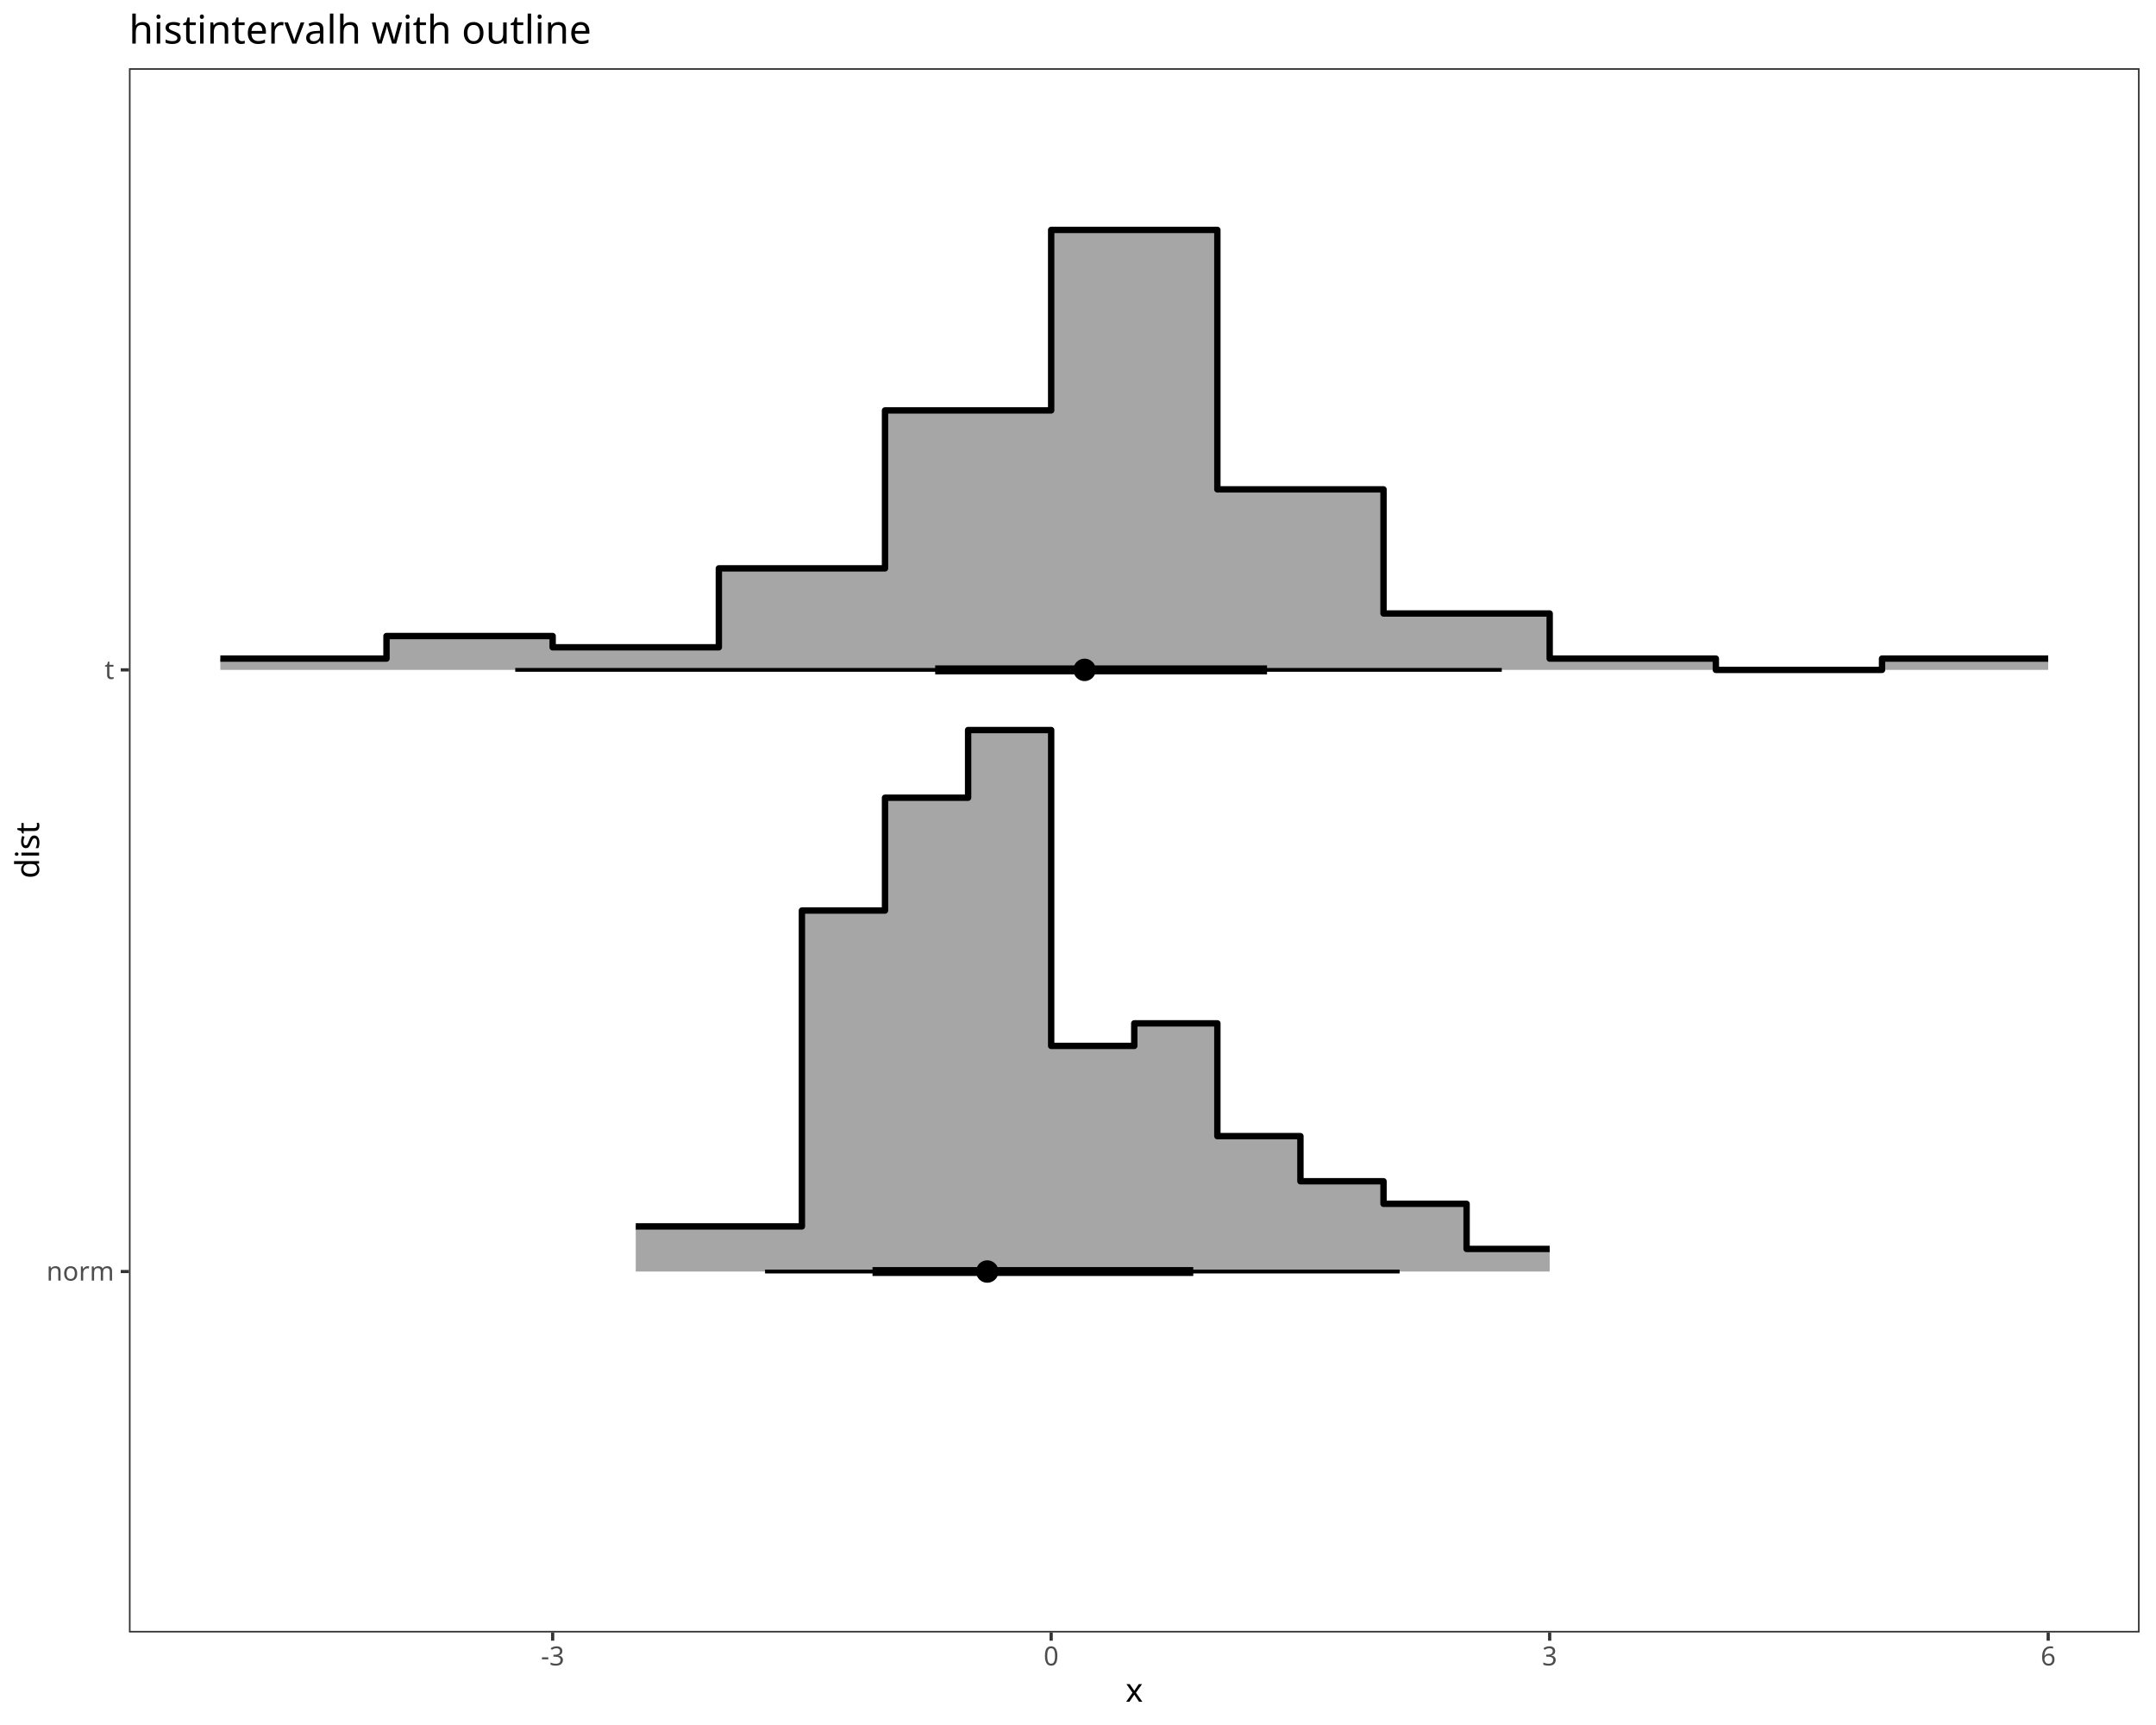
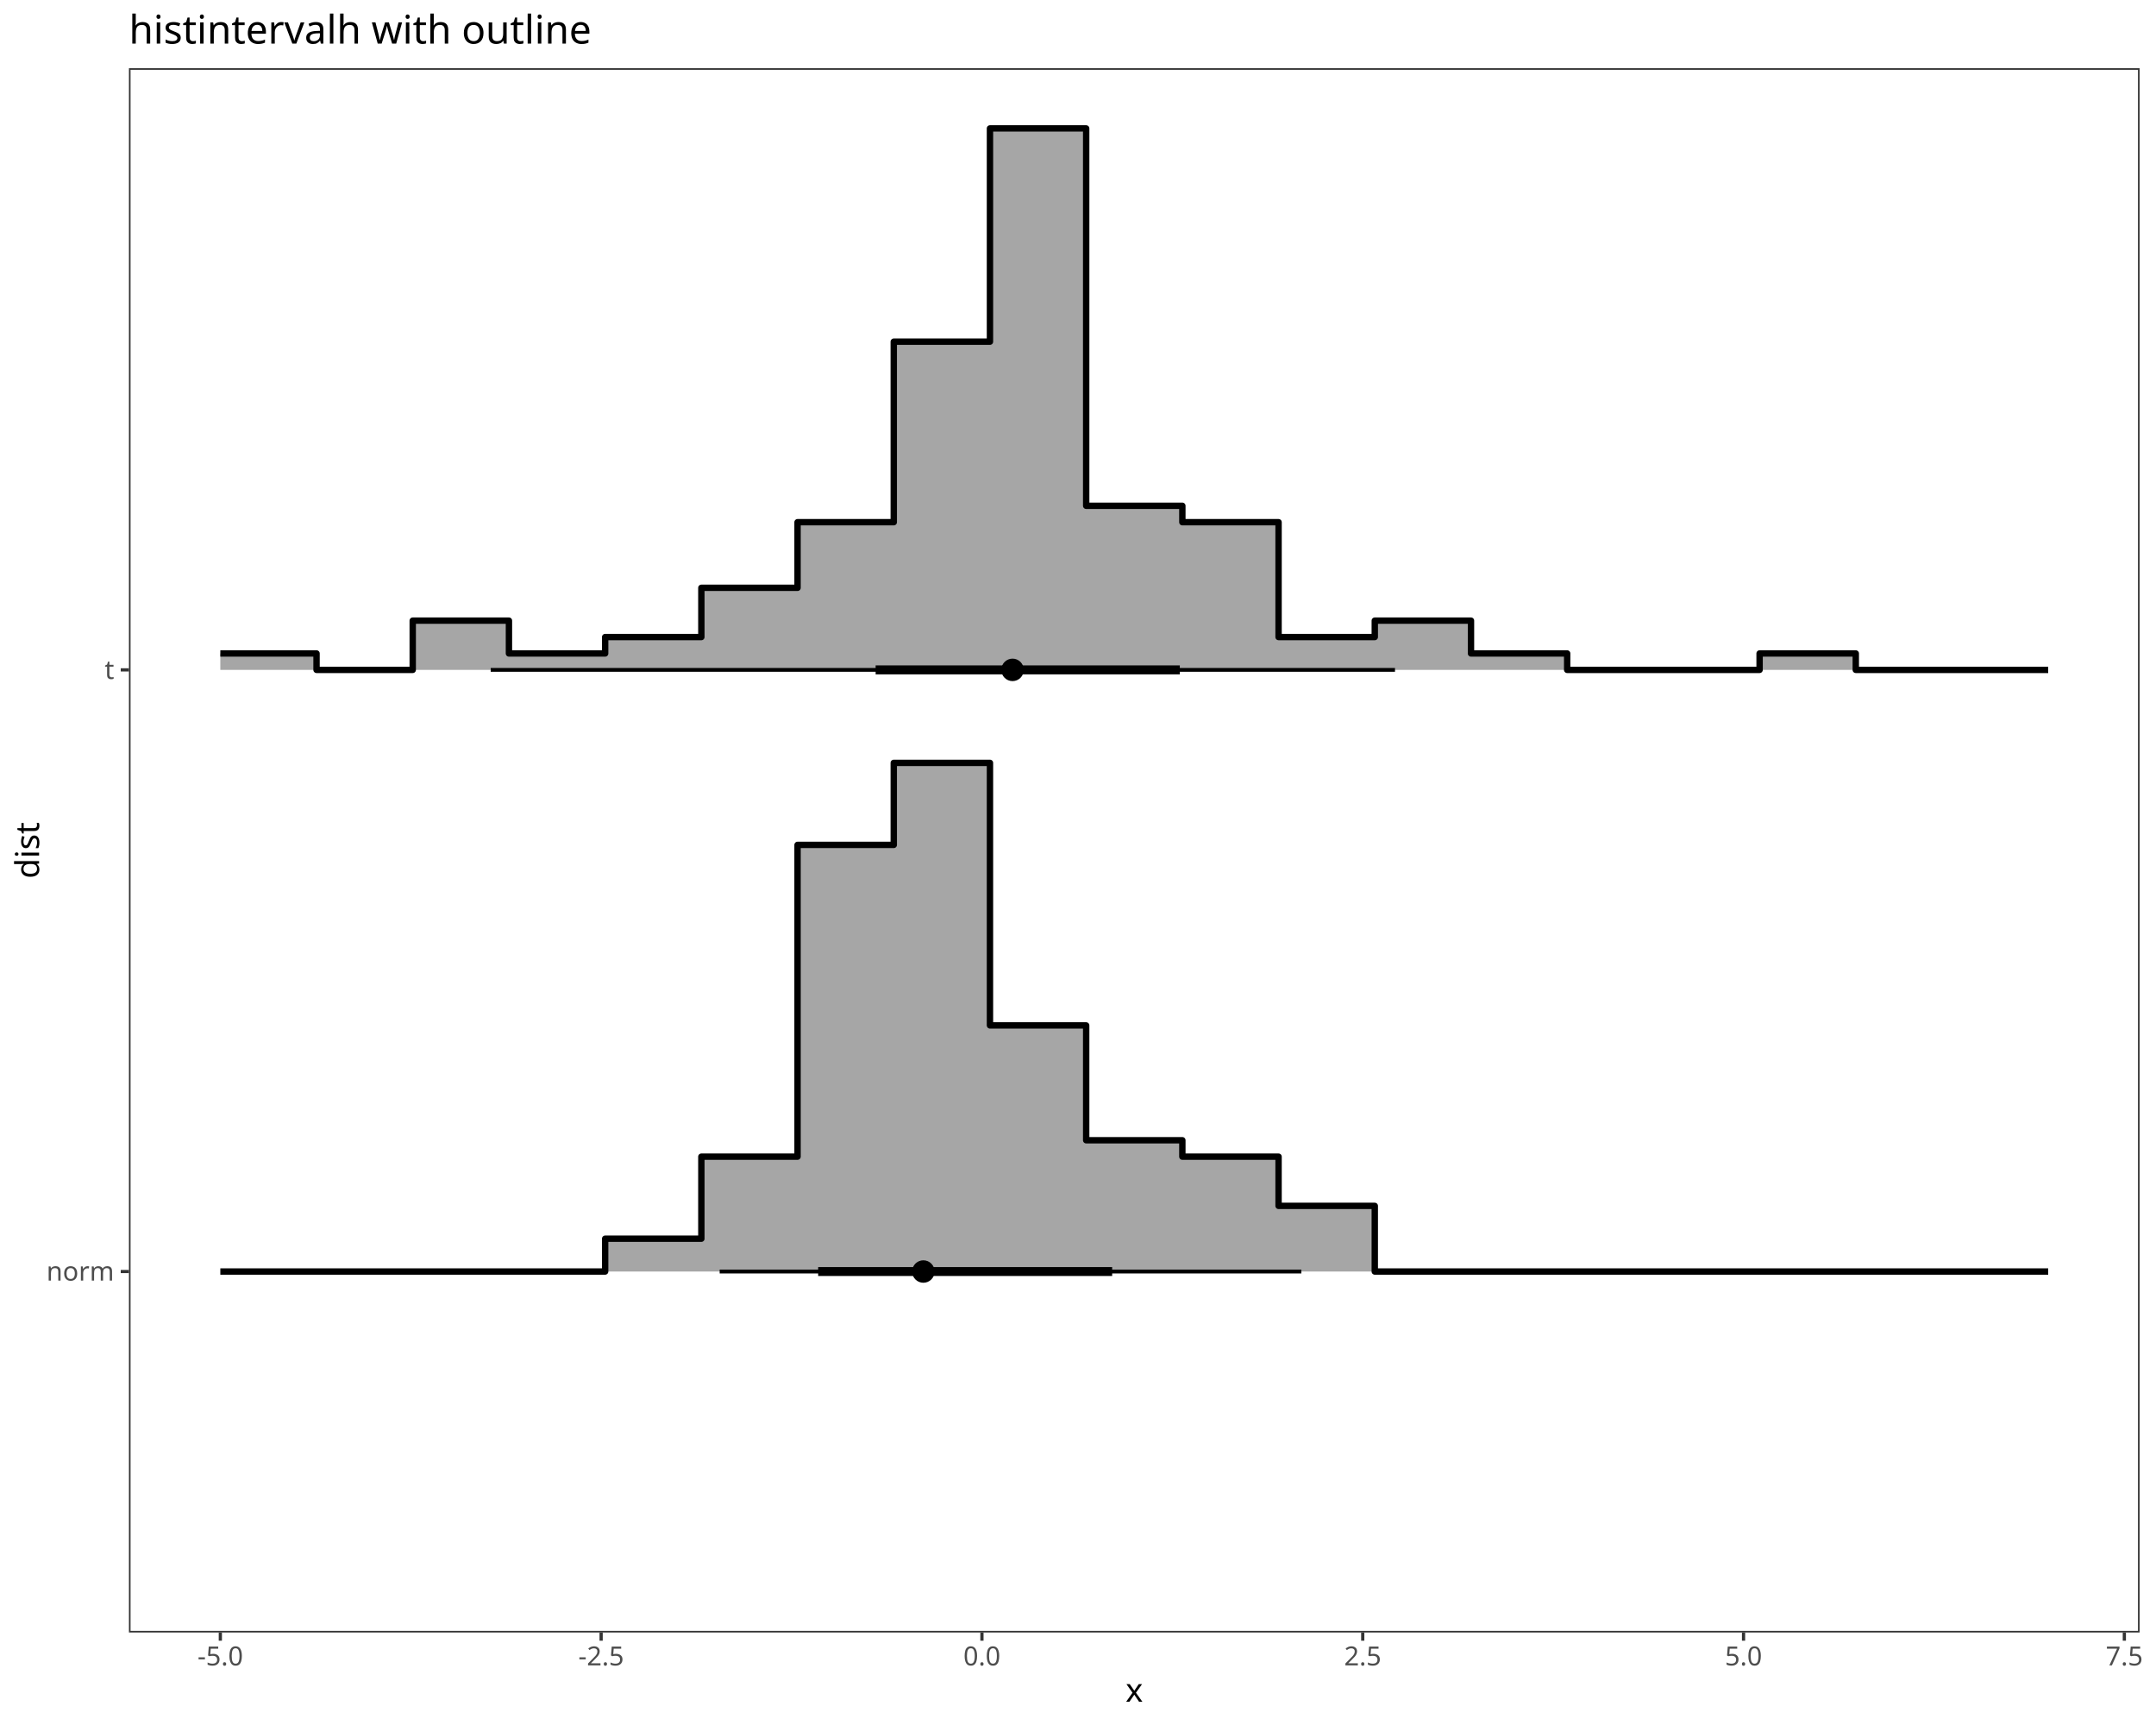
<svg xmlns="http://www.w3.org/2000/svg" class="svglite" data-engine-version="2.0" width="720.00pt" height="576.00pt" viewBox="0 0 720.00 576.00">
  <defs>
    <style type="text/css">
    .svglite line, .svglite polyline, .svglite polygon, .svglite path, .svglite rect, .svglite circle {
      fill: none;
      stroke: #000000;
      stroke-linecap: round;
      stroke-linejoin: round;
      stroke-miterlimit: 10.00;
    }
  </style>
  </defs>
  <rect width="100%" height="100%" style="stroke: none; fill: #FFFFFF;" />
  <defs>
    <clipPath id="cpMC4wMHw3MjAuMDB8MC4wMHw1NzYuMDA=">
      <rect x="0.00" y="0.00" width="720.00" height="576.00" />
    </clipPath>
  </defs>
  <g clip-path="url(#cpMC4wMHw3MjAuMDB8MC4wMHw1NzYuMDA=)">
    <rect x="0.00" y="0.00" width="720.00" height="576.00" style="stroke-width: 1.07; stroke: #FFFFFF; fill: #FFFFFF;" />
  </g>
  <defs>
    <clipPath id="cpNDMuMDZ8NzE0LjUyfDIyLjc4fDU0NS4xMQ==">
      <rect x="43.06" y="22.78" width="671.46" height="522.33" />
    </clipPath>
  </defs>
  <g clip-path="url(#cpNDMuMDZ8NzE0LjUyfDIyLjc4fDU0NS4xMQ==)">
    <rect x="43.06" y="22.78" width="671.46" height="522.33" style="stroke-width: 1.07; stroke: none; fill: #FFFFFF;" />
-     <polygon points="73.58,219.91 129.07,219.91 129.07,212.38 184.56,212.38 184.56,216.15 240.06,216.15 240.06,189.78 295.55,189.78 295.55,137.04 351.04,137.04 351.04,76.77 406.54,76.77 406.54,163.41 462.03,163.41 462.03,204.85 517.52,204.85 517.52,219.91 573.01,219.91 573.01,223.68 628.51,223.68 628.51,219.91 684.00,219.91 684.00,223.68 628.51,223.68 628.51,223.68 573.01,223.68 573.01,223.68 517.52,223.68 517.52,223.68 462.03,223.68 462.03,223.68 406.54,223.68 406.54,223.68 351.04,223.68 351.04,223.68 295.55,223.68 295.55,223.68 240.06,223.68 240.06,223.68 184.56,223.68 184.56,223.68 129.07,223.68 129.07,223.68 73.58,223.68 " style="stroke-width: 2.13; stroke: none; fill: #A6A6A6;" />
-     <polyline points="73.58,219.91 129.07,219.91 129.07,212.38 184.56,212.38 184.56,216.15 240.06,216.15 240.06,189.78 295.55,189.78 295.55,137.04 351.04,137.04 351.04,76.77 406.54,76.77 406.54,163.41 462.03,163.41 462.03,204.85 517.52,204.85 517.52,219.91 573.01,219.91 573.01,223.68 628.51,223.68 628.51,219.91 684.00,219.91 " style="stroke-width: 2.13; stroke-linecap: butt;" />
-     <polygon points="212.31,409.51 240.06,409.51 240.06,409.51 267.80,409.51 267.80,304.04 295.55,304.04 295.55,266.37 323.30,266.37 323.30,243.77 351.04,243.77 351.04,349.24 378.79,349.24 378.79,341.71 406.54,341.71 406.54,379.37 434.28,379.37 434.28,394.44 462.03,394.44 462.03,401.97 489.77,401.97 489.77,417.04 517.52,417.04 517.52,424.58 489.77,424.58 489.77,424.58 462.03,424.58 462.03,424.58 434.28,424.58 434.28,424.58 406.54,424.58 406.54,424.58 378.79,424.58 378.79,424.58 351.04,424.58 351.04,424.58 323.30,424.58 323.30,424.58 295.55,424.58 295.55,424.58 267.80,424.58 267.80,424.58 240.06,424.58 240.06,424.58 212.31,424.58 " style="stroke-width: 2.13; stroke: none; fill: #A6A6A6;" />
-     <polyline points="212.31,409.51 240.06,409.51 240.06,409.51 267.80,409.51 267.80,304.04 295.55,304.04 295.55,266.37 323.30,266.37 323.30,243.77 351.04,243.77 351.04,349.24 378.79,349.24 378.79,341.71 406.54,341.71 406.54,379.37 434.28,379.37 434.28,394.44 462.03,394.44 462.03,401.97 489.77,401.97 489.77,417.04 517.52,417.04 " style="stroke-width: 2.13; stroke-linecap: butt;" />
-     <line x1="172.07" y1="223.68" x2="501.52" y2="223.68" style="stroke-width: 1.28; stroke-linecap: butt;" />
-     <line x1="255.49" y1="424.58" x2="467.41" y2="424.58" style="stroke-width: 1.28; stroke-linecap: butt;" />
-     <line x1="312.31" y1="223.68" x2="423.13" y2="223.68" style="stroke-width: 2.99; stroke-linecap: butt;" />
-     <line x1="291.38" y1="424.58" x2="398.49" y2="424.58" style="stroke-width: 2.99; stroke-linecap: butt;" />
-     <circle cx="362.20" cy="223.68" r="1.68" style="stroke-width: 1.06; fill: #000000;" />
-     <circle cx="329.70" cy="424.58" r="1.68" style="stroke-width: 1.06; fill: #000000;" />
-     <circle cx="362.20" cy="223.68" r="3.22" style="stroke-width: 1.06; fill: #000000;" />
-     <circle cx="329.70" cy="424.58" r="3.22" style="stroke-width: 1.06; fill: #000000;" />
+     <polygon points="73.58,218.20 105.71,218.20 105.71,223.68 137.83,223.68 137.83,207.24 169.96,207.24 169.96,218.20 202.09,218.20 202.09,212.72 234.22,212.72 234.22,196.28 266.34,196.28 266.34,174.37 298.47,174.37 298.47,114.10 330.60,114.10 330.60,42.87 362.73,42.87 362.73,168.89 394.85,168.89 394.85,174.37 426.98,174.37 426.98,212.72 459.11,212.72 459.11,207.24 491.24,207.24 491.24,218.20 523.36,218.20 523.36,223.68 555.49,223.68 555.49,223.68 587.62,223.68 587.62,218.20 619.74,218.20 619.74,223.68 651.87,223.68 651.87,223.68 684.00,223.68 684.00,223.68 651.87,223.68 651.87,223.68 619.74,223.68 619.74,223.68 587.62,223.68 587.62,223.68 555.49,223.68 555.49,223.68 523.36,223.68 523.36,223.68 491.24,223.68 491.24,223.68 459.11,223.68 459.11,223.68 426.98,223.68 426.98,223.68 394.85,223.68 394.85,223.68 362.73,223.68 362.73,223.68 330.60,223.68 330.60,223.68 298.47,223.68 298.47,223.68 266.34,223.68 266.34,223.68 234.22,223.68 234.22,223.68 202.09,223.68 202.09,223.68 169.96,223.68 169.96,223.68 137.83,223.68 137.83,223.68 105.71,223.68 105.71,223.68 73.58,223.68 " style="stroke-width: 2.13; stroke: none; fill: #A6A6A6;" />
+     <polyline points="73.58,218.20 105.71,218.20 105.71,223.68 137.83,223.68 137.83,207.24 169.96,207.24 169.96,218.20 202.09,218.20 202.09,212.72 234.22,212.72 234.22,196.28 266.34,196.28 266.34,174.37 298.47,174.37 298.47,114.10 330.60,114.10 330.60,42.87 362.73,42.87 362.73,168.89 394.85,168.89 394.85,174.37 426.98,174.37 426.98,212.72 459.11,212.72 459.11,207.24 491.24,207.24 491.24,218.20 523.36,218.20 523.36,223.68 555.49,223.68 555.49,223.68 587.62,223.68 587.62,218.20 619.74,218.20 619.74,223.68 651.87,223.68 651.87,223.68 684.00,223.68 " style="stroke-width: 2.13; stroke-linecap: butt;" />
+     <polygon points="73.58,424.58 105.71,424.58 105.71,424.58 137.83,424.58 137.83,424.58 169.96,424.58 169.96,424.58 202.09,424.58 202.09,413.62 234.22,413.62 234.22,386.22 266.34,386.22 266.34,282.12 298.47,282.12 298.47,254.73 330.60,254.73 330.60,342.39 362.73,342.39 362.73,380.74 394.85,380.74 394.85,386.22 426.98,386.22 426.98,402.66 459.11,402.66 459.11,424.58 491.24,424.58 491.24,424.58 523.36,424.58 523.36,424.58 555.49,424.58 555.49,424.58 587.62,424.58 587.62,424.58 619.74,424.58 619.74,424.58 651.87,424.58 651.87,424.58 684.00,424.58 684.00,424.58 651.87,424.58 651.87,424.58 619.74,424.58 619.74,424.58 587.62,424.58 587.62,424.58 555.49,424.58 555.49,424.58 523.36,424.58 523.36,424.58 491.24,424.58 491.24,424.58 459.11,424.58 459.11,424.58 426.98,424.58 426.98,424.58 394.85,424.58 394.85,424.58 362.73,424.58 362.73,424.58 330.60,424.58 330.60,424.58 298.47,424.58 298.47,424.58 266.34,424.58 266.34,424.58 234.22,424.58 234.22,424.58 202.09,424.58 202.09,424.58 169.96,424.58 169.96,424.58 137.83,424.58 137.83,424.58 105.71,424.58 105.71,424.58 73.58,424.58 " style="stroke-width: 2.13; stroke: none; fill: #A6A6A6;" />
+     <polyline points="73.58,424.58 105.71,424.58 105.71,424.58 137.83,424.58 137.83,424.58 169.96,424.58 169.96,424.58 202.09,424.58 202.09,413.62 234.22,413.62 234.22,386.22 266.34,386.22 266.34,282.12 298.47,282.12 298.47,254.73 330.60,254.73 330.60,342.39 362.73,342.39 362.73,380.74 394.85,380.74 394.85,386.22 426.98,386.22 426.98,402.66 459.11,402.66 459.11,424.58 491.24,424.58 491.24,424.58 523.36,424.58 523.36,424.58 555.49,424.58 555.49,424.58 587.62,424.58 587.62,424.58 619.74,424.58 619.74,424.58 651.87,424.58 651.87,424.58 684.00,424.58 " style="stroke-width: 2.13; stroke-linecap: butt;" />
+     <line x1="163.87" y1="223.68" x2="465.86" y2="223.68" style="stroke-width: 1.28; stroke-linecap: butt;" />
+     <line x1="240.33" y1="424.58" x2="434.59" y2="424.58" style="stroke-width: 1.28; stroke-linecap: butt;" />
+     <line x1="292.42" y1="223.68" x2="394.00" y2="223.68" style="stroke-width: 2.99; stroke-linecap: butt;" />
+     <line x1="273.23" y1="424.58" x2="371.41" y2="424.58" style="stroke-width: 2.99; stroke-linecap: butt;" />
+     <circle cx="338.14" cy="223.68" r="1.68" style="stroke-width: 1.06; fill: #000000;" />
+     <circle cx="308.36" cy="424.58" r="1.68" style="stroke-width: 1.06; fill: #000000;" />
+     <circle cx="338.14" cy="223.68" r="3.22" style="stroke-width: 1.06; fill: #000000;" />
+     <circle cx="308.36" cy="424.58" r="3.22" style="stroke-width: 1.06; fill: #000000;" />
    <rect x="43.06" y="22.78" width="671.46" height="522.33" style="stroke-width: 1.07; stroke: #333333;" />
  </g>
  <g clip-path="url(#cpMC4wMHw3MjAuMDB8MC4wMHw1NzYuMDA=)">
    <text x="38.13" y="427.60" text-anchor="end" style="font-size: 8.80px; fill: #4D4D4D; font-family: sans;" textLength="20.05px" lengthAdjust="spacingAndGlyphs">norm</text>
    <text x="38.13" y="226.71" text-anchor="end" style="font-size: 8.80px; fill: #4D4D4D; font-family: sans;" textLength="2.44px" lengthAdjust="spacingAndGlyphs">t</text>
    <polyline points="40.32,424.58 43.06,424.58 " style="stroke-width: 1.07; stroke: #333333; stroke-linecap: butt;" />
    <polyline points="40.32,223.68 43.06,223.68 " style="stroke-width: 1.07; stroke: #333333; stroke-linecap: butt;" />
-     <polyline points="184.56,547.85 184.56,545.11 " style="stroke-width: 1.07; stroke: #333333; stroke-linecap: butt;" />
-     <polyline points="351.04,547.85 351.04,545.11 " style="stroke-width: 1.07; stroke: #333333; stroke-linecap: butt;" />
-     <polyline points="517.52,547.85 517.52,545.11 " style="stroke-width: 1.07; stroke: #333333; stroke-linecap: butt;" />
-     <polyline points="684.00,547.85 684.00,545.11 " style="stroke-width: 1.07; stroke: #333333; stroke-linecap: butt;" />
-     <text x="184.56" y="556.10" text-anchor="middle" style="font-size: 8.80px; fill: #4D4D4D; font-family: sans;" textLength="7.82px" lengthAdjust="spacingAndGlyphs">-3</text>
-     <text x="351.04" y="556.10" text-anchor="middle" style="font-size: 8.80px; fill: #4D4D4D; font-family: sans;" textLength="4.89px" lengthAdjust="spacingAndGlyphs">0</text>
-     <text x="517.52" y="556.10" text-anchor="middle" style="font-size: 8.80px; fill: #4D4D4D; font-family: sans;" textLength="4.89px" lengthAdjust="spacingAndGlyphs">3</text>
-     <text x="684.00" y="556.10" text-anchor="middle" style="font-size: 8.80px; fill: #4D4D4D; font-family: sans;" textLength="4.89px" lengthAdjust="spacingAndGlyphs">6</text>
+     <polyline points="73.58,547.85 73.58,545.11 " style="stroke-width: 1.07; stroke: #333333; stroke-linecap: butt;" />
+     <polyline points="200.75,547.85 200.75,545.11 " style="stroke-width: 1.07; stroke: #333333; stroke-linecap: butt;" />
+     <polyline points="327.92,547.85 327.92,545.11 " style="stroke-width: 1.07; stroke: #333333; stroke-linecap: butt;" />
+     <polyline points="455.09,547.85 455.09,545.11 " style="stroke-width: 1.07; stroke: #333333; stroke-linecap: butt;" />
+     <polyline points="582.26,547.85 582.26,545.11 " style="stroke-width: 1.07; stroke: #333333; stroke-linecap: butt;" />
+     <polyline points="709.43,547.85 709.43,545.11 " style="stroke-width: 1.07; stroke: #333333; stroke-linecap: butt;" />
+     <text x="73.58" y="556.10" text-anchor="middle" style="font-size: 8.80px; fill: #4D4D4D; font-family: sans;" textLength="15.16px" lengthAdjust="spacingAndGlyphs">-5.0</text>
+     <text x="200.75" y="556.10" text-anchor="middle" style="font-size: 8.80px; fill: #4D4D4D; font-family: sans;" textLength="15.16px" lengthAdjust="spacingAndGlyphs">-2.5</text>
+     <text x="327.92" y="556.10" text-anchor="middle" style="font-size: 8.80px; fill: #4D4D4D; font-family: sans;" textLength="12.23px" lengthAdjust="spacingAndGlyphs">0.0</text>
+     <text x="455.09" y="556.10" text-anchor="middle" style="font-size: 8.80px; fill: #4D4D4D; font-family: sans;" textLength="12.23px" lengthAdjust="spacingAndGlyphs">2.5</text>
+     <text x="582.26" y="556.10" text-anchor="middle" style="font-size: 8.80px; fill: #4D4D4D; font-family: sans;" textLength="12.23px" lengthAdjust="spacingAndGlyphs">5.0</text>
+     <text x="709.43" y="556.10" text-anchor="middle" style="font-size: 8.80px; fill: #4D4D4D; font-family: sans;" textLength="12.23px" lengthAdjust="spacingAndGlyphs">7.5</text>
    <text x="378.79" y="568.24" text-anchor="middle" style="font-size: 11.00px; font-family: sans;" textLength="5.50px" lengthAdjust="spacingAndGlyphs">x</text>
    <text transform="translate(13.05,283.95) rotate(-90)" text-anchor="middle" style="font-size: 11.00px; font-family: sans;" textLength="17.12px" lengthAdjust="spacingAndGlyphs">dist</text>
    <text x="43.06" y="14.56" style="font-size: 13.20px; font-family: sans;" textLength="140.14px" lengthAdjust="spacingAndGlyphs">histintervalh with outline</text>
  </g>
</svg>
